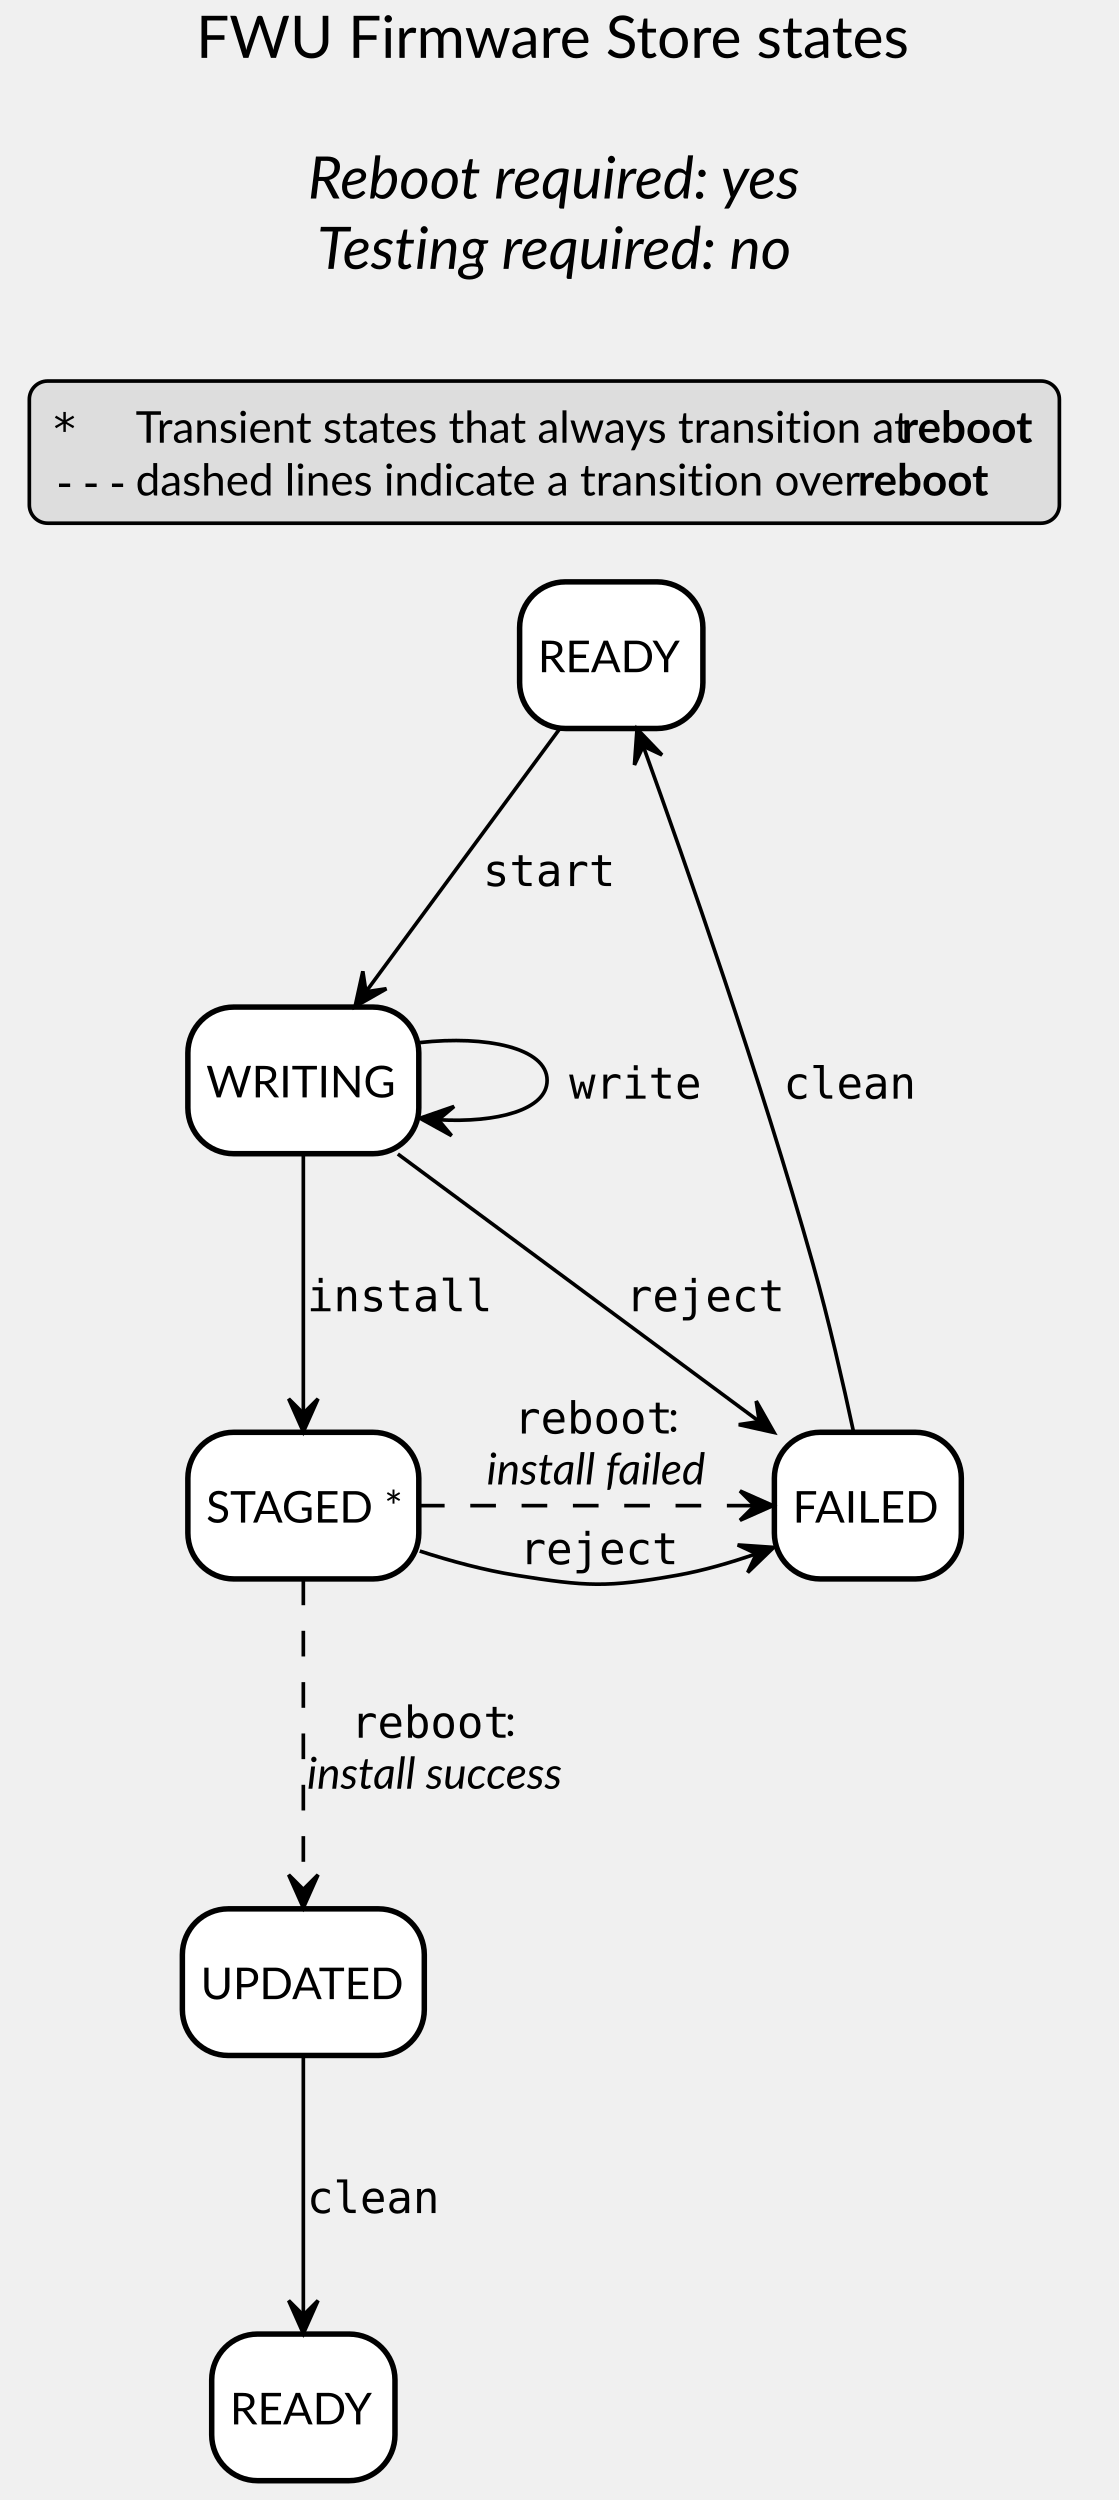
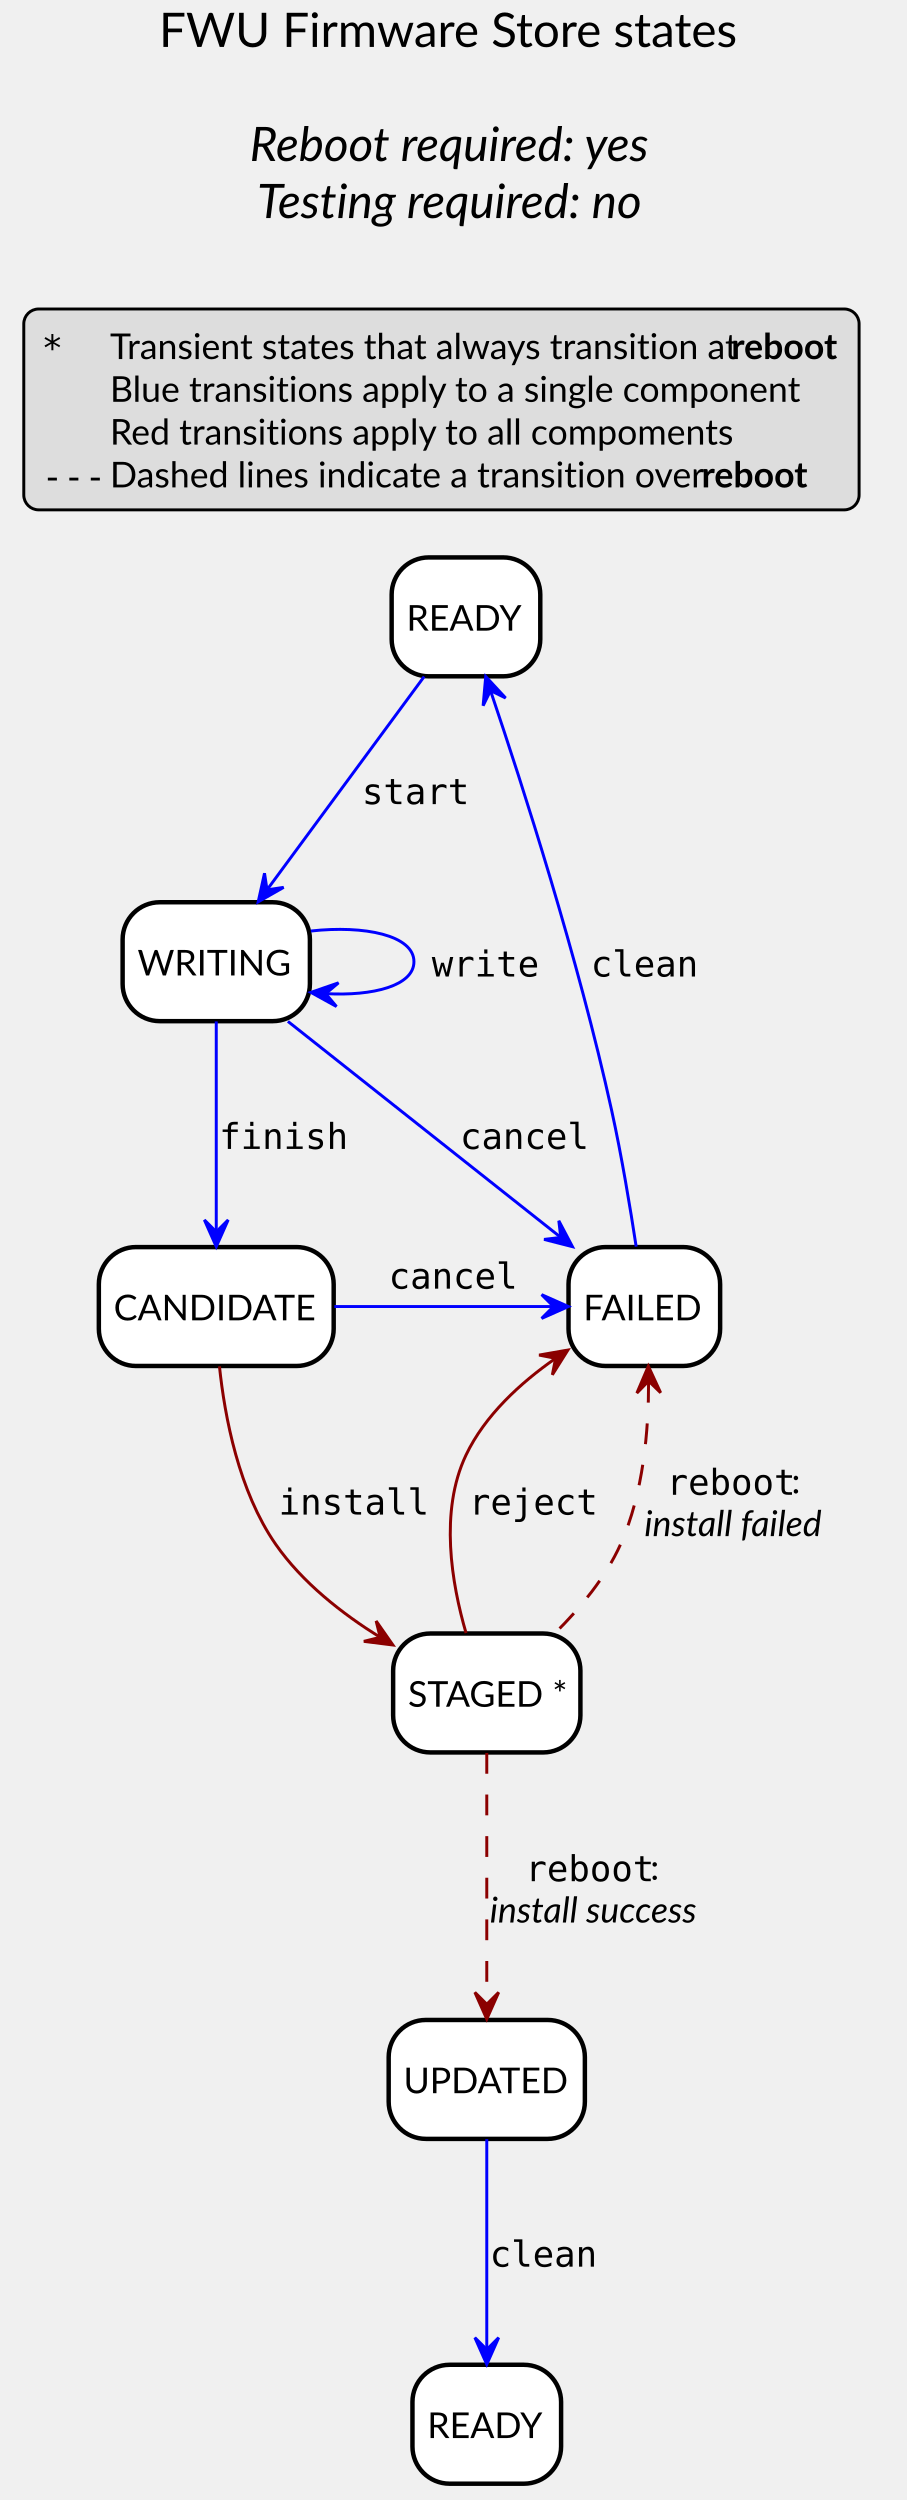
- <svg xmlns="http://www.w3.org/2000/svg" contentScriptType="application/ecmascript" contentStyleType="text/css" height="682px" preserveAspectRatio="none" style="width:305px;height:682px;background:#FFFFFF;" version="1.1" viewBox="0 0 305 682" width="305px" zoomAndPan="magnify">
+ <svg xmlns="http://www.w3.org/2000/svg" contentScriptType="application/ecmascript" contentStyleType="text/css" height="841px" preserveAspectRatio="none" style="width:305px;height:841px;background:#FFFFFF;" version="1.1" viewBox="0 0 305 841" width="305px" zoomAndPan="magnify">
  <defs />
  <g>
    <text fill="#000000" font-family="Lato" font-size="16" lengthAdjust="spacing" textLength="191" x="53.5" y="15.783">FWU Firmware Store states</text>
    <text fill="#000000" font-family="Lato" font-size="16" lengthAdjust="spacing" textLength="0" x="150.5" y="34.973" />
    <text fill="#000000" font-family="Lato" font-size="16" font-style="italic" lengthAdjust="spacing" textLength="130" x="84" y="54.162">Reboot required: yes</text>
    <text fill="#000000" font-family="Lato" font-size="16" font-style="italic" lengthAdjust="spacing" textLength="125" x="86.5" y="73.352">Testing required: no</text>
    <text fill="#000000" font-family="Lato" font-size="16" lengthAdjust="spacing" textLength="0" x="150.5" y="92.541" />
-     <rect fill="#DDDDDD" height="38.784" rx="5" ry="5" style="stroke:#000000;stroke-width:1.0;" width="281" x="8" y="103.947" />
+     <rect fill="#DDDDDD" height="67.568" rx="5" ry="5" style="stroke:#000000;stroke-width:1.0;" width="281" x="8" y="103.947" />
    <text fill="#000000" font-family="Consolas" font-size="12" lengthAdjust="spacing" textLength="7" x="14" y="121.277">*</text>
    <text fill="#000000" font-family="Lato" font-size="12" lengthAdjust="spacing" textLength="207" x="37" y="120.785">Transient states that always transition at</text>
    <text fill="#000000" font-family="Lato" font-size="12" font-weight="bold" lengthAdjust="spacing" textLength="37" x="246" y="120.785">reboot</text>
-     <text fill="#000000" font-family="Consolas" font-size="12" lengthAdjust="spacing" textLength="21" x="14" y="135.669">---</text>
-     <text fill="#000000" font-family="Lato" font-size="12" lengthAdjust="spacing" textLength="195" x="37" y="135.177">dashed lines indicate a transition over</text>
-     <text fill="#000000" font-family="Lato" font-size="12" font-weight="bold" lengthAdjust="spacing" textLength="37" x="234" y="135.177">reboot</text>
-     <rect fill="#FFFFFF" height="40" rx="12.5" ry="12.5" style="stroke:#000000;stroke-width:1.5;" width="50" x="141.75" y="158.731" />
-     <text fill="#000000" font-family="Lato" font-size="12" lengthAdjust="spacing" textLength="40" x="146.75" y="183.373">READY</text>
-     <rect fill="#FFFFFF" height="40" rx="12.5" ry="12.5" style="stroke:#000000;stroke-width:1.5;" width="63" x="51.25" y="274.731" />
-     <text fill="#000000" font-family="Lato" font-size="12" lengthAdjust="spacing" textLength="53" x="56.25" y="299.373">WRITING</text>
-     <rect fill="#FFFFFF" height="40" rx="12.5" ry="12.5" style="stroke:#000000;stroke-width:1.5;" width="63" x="51.25" y="390.731" />
-     <text fill="#000000" font-family="Lato" font-size="12" lengthAdjust="spacing" textLength="53" x="56.25" y="415.373">STAGED *</text>
-     <rect fill="#FFFFFF" height="40" rx="12.5" ry="12.5" style="stroke:#000000;stroke-width:1.5;" width="51" x="211.25" y="390.731" />
-     <text fill="#000000" font-family="Lato" font-size="12" lengthAdjust="spacing" textLength="41" x="216.25" y="415.373">FAILED</text>
-     <rect fill="#FFFFFF" height="40" rx="12.5" ry="12.5" style="stroke:#000000;stroke-width:1.5;" width="66" x="49.75" y="520.731" />
-     <text fill="#000000" font-family="Lato" font-size="12" lengthAdjust="spacing" textLength="56" x="54.75" y="545.373">UPDATED</text>
-     <rect fill="#FFFFFF" height="40" rx="12.5" ry="12.5" style="stroke:#000000;stroke-width:1.5;" width="50" x="57.75" y="636.731" />
-     <text fill="#000000" font-family="Lato" font-size="12" lengthAdjust="spacing" textLength="40" x="62.75" y="661.373">READY</text>
-     <path d="M152.69,198.811 C138.15,218.541 115.44,249.361 99.87,270.491 " fill="none" id="Start-to-Staging" style="stroke:#000000;stroke-width:1.0;" />
-     <polygon fill="#000000" points="96.86,274.591,105.421,269.723,99.828,270.568,98.983,264.974,96.86,274.591" style="stroke:#000000;stroke-width:1.0;" />
-     <text fill="#000000" font-family="Consolas" font-size="12" lengthAdjust="spacing" textLength="35" x="131.75" y="241.72">start</text>
-     <path d="M114.57,284.411 C132.58,282.401 149.25,285.841 149.25,294.731 C149.25,302.791 135.56,306.371 119.58,305.471 " fill="none" id="Staging-to-Staging" style="stroke:#000000;stroke-width:1.0;" />
-     <polygon fill="#000000" points="114.57,305.051,123.194,309.808,119.552,305.48,123.879,301.837,114.57,305.051" style="stroke:#000000;stroke-width:1.0;" />
-     <text fill="#000000" font-family="Consolas" font-size="12" lengthAdjust="spacing" textLength="35" x="155.25" y="299.72">write</text>
-     <path d="M82.75,314.811 C82.75,334.211 82.75,364.341 82.75,385.431 " fill="none" id="Staging-to-Staged" style="stroke:#000000;stroke-width:1.0;" />
-     <polygon fill="#000000" points="82.75,390.591,86.75,381.591,82.75,385.591,78.75,381.591,82.75,390.591" style="stroke:#000000;stroke-width:1.0;" />
-     <text fill="#000000" font-family="Consolas" font-size="12" lengthAdjust="spacing" textLength="49" x="83.75" y="357.72">install</text>
-     <path d="M108.53,314.811 C135.7,334.931 178.46,366.581 207.04,387.731 " fill="none" id="Staging-to-Failed" style="stroke:#000000;stroke-width:1.0;" />
-     <polygon fill="#000000" points="211.15,390.781,206.296,382.212,207.131,387.807,201.536,388.642,211.15,390.781" style="stroke:#000000;stroke-width:1.0;" />
-     <text fill="#000000" font-family="Consolas" font-size="12" lengthAdjust="spacing" textLength="42" x="170.75" y="357.72">reject</text>
-     <path d="M82.75,430.891 C82.75,453.421 82.75,490.841 82.75,515.401 " fill="none" id="Staged-to-Updated" style="stroke:#000000;stroke-width:1.0;stroke-dasharray:7.0,7.0;" />
-     <polygon fill="#000000" points="82.75,520.441,86.75,511.441,82.75,515.441,78.75,511.441,82.75,520.441" style="stroke:#000000;stroke-width:1.0;" />
-     <text fill="#000000" font-family="Consolas" font-size="12" lengthAdjust="spacing" textLength="42" x="95.75" y="474.061">reboot</text>
-     <text fill="#000000" font-family="Lato" font-size="12" lengthAdjust="spacing" textLength="3" x="137.75" y="473.569">:</text>
-     <text fill="#000000" font-family="Lato" font-size="12" font-style="italic" lengthAdjust="spacing" textLength="69" x="83.75" y="487.961">install success</text>
-     <path d="M114.29,410.731 C141.02,410.731 179.13,410.731 205.72,410.731 " fill="none" id="Staged-to-Failed" style="stroke:#000000;stroke-width:1.0;stroke-dasharray:7.0,7.0;" />
-     <polygon fill="#000000" points="210.87,410.731,201.87,406.731,205.87,410.731,201.87,414.731,210.87,410.731" style="stroke:#000000;stroke-width:1.0;" />
-     <text fill="#000000" font-family="Consolas" font-size="12" lengthAdjust="spacing" textLength="42" x="140.25" y="391.061">reboot</text>
-     <text fill="#000000" font-family="Lato" font-size="12" lengthAdjust="spacing" textLength="3" x="182.25" y="390.569">:</text>
-     <text fill="#000000" font-family="Lato" font-size="12" font-style="italic" lengthAdjust="spacing" textLength="60" x="132.75" y="404.961">install failed</text>
-     <path d="M114.51,423.131 C122.92,425.861 132.07,428.341 140.75,429.731 C160.06,432.811 165.49,433.141 184.75,429.731 C191.9,428.461 199.36,426.291 206.33,423.851 " fill="none" id="Staged-to-Failed-1" style="stroke:#000000;stroke-width:1.0;" />
-     <polygon fill="#000000" points="211.06,422.131,201.234,421.457,206.363,423.845,203.976,428.973,211.06,422.131" style="stroke:#000000;stroke-width:1.0;" />
-     <text fill="#000000" font-family="Consolas" font-size="12" lengthAdjust="spacing" textLength="42" x="141.75" y="426.72">reject</text>
-     <path d="M175.55,203.741 C187.07,235.671 207.47,293.961 221.75,344.731 C226.05,360.001 230.04,377.541 232.83,390.551 " fill="none" id="Start-backto-Failed" style="stroke:#000000;stroke-width:1.0;" />
-     <polygon fill="#000000" points="173.78,198.851,173.08,208.675,175.481,203.553,180.603,205.954,173.78,198.851" style="stroke:#000000;stroke-width:1.0;" />
-     <text fill="#000000" font-family="Consolas" font-size="12" lengthAdjust="spacing" textLength="35" x="213.75" y="299.72">clean</text>
-     <path d="M82.75,560.811 C82.75,580.211 82.75,610.341 82.75,631.431 " fill="none" id="Updated-to-End" style="stroke:#000000;stroke-width:1.0;" />
-     <polygon fill="#000000" points="82.75,636.591,86.75,627.591,82.75,631.591,78.75,627.591,82.75,636.591" style="stroke:#000000;stroke-width:1.0;" />
-     <text fill="#000000" font-family="Consolas" font-size="12" lengthAdjust="spacing" textLength="35" x="83.75" y="603.72">clean</text>
+     <text fill="#0000FF" font-family="Consolas" font-size="12" lengthAdjust="spacing" text-decoration="line-through" textLength="0" x="35" y="135.669" />
+     <text fill="#000000" font-family="Lato" font-size="12" lengthAdjust="spacing" textLength="229" x="37" y="135.177">Blue transitions apply to a single component</text>
+     <text fill="#8B0000" font-family="Consolas" font-size="12" lengthAdjust="spacing" text-decoration="line-through" textLength="0" x="35" y="150.061" />
+     <text fill="#000000" font-family="Lato" font-size="12" lengthAdjust="spacing" textLength="208" x="37" y="149.569">Red transitions apply to all compoments</text>
+     <text fill="#000000" font-family="Consolas" font-size="12" lengthAdjust="spacing" textLength="21" x="14" y="164.453">---</text>
+     <text fill="#000000" font-family="Lato" font-size="12" lengthAdjust="spacing" textLength="197" x="37" y="163.961">Dashed lines indicate a transition over</text>
+     <text fill="#000000" font-family="Lato" font-size="12" font-weight="bold" lengthAdjust="spacing" textLength="37" x="236" y="163.961">reboot</text>
+     <rect fill="#FFFFFF" height="40" rx="12.5" ry="12.5" style="stroke:#000000;stroke-width:1.5;" width="50" x="131.75" y="187.516" />
+     <text fill="#000000" font-family="Lato" font-size="12" lengthAdjust="spacing" textLength="40" x="136.75" y="212.157">READY</text>
+     <rect fill="#FFFFFF" height="40" rx="12.5" ry="12.5" style="stroke:#000000;stroke-width:1.5;" width="63" x="41.25" y="303.516" />
+     <text fill="#000000" font-family="Lato" font-size="12" lengthAdjust="spacing" textLength="53" x="46.25" y="328.157">WRITING</text>
+     <rect fill="#FFFFFF" height="40" rx="12.5" ry="12.5" style="stroke:#000000;stroke-width:1.5;" width="79" x="33.25" y="419.516" />
+     <text fill="#000000" font-family="Lato" font-size="12" lengthAdjust="spacing" textLength="69" x="38.25" y="444.157">CANDIDATE</text>
+     <rect fill="#FFFFFF" height="40" rx="12.5" ry="12.5" style="stroke:#000000;stroke-width:1.5;" width="63" x="132.25" y="549.516" />
+     <text fill="#000000" font-family="Lato" font-size="12" lengthAdjust="spacing" textLength="53" x="137.25" y="574.157">STAGED *</text>
+     <rect fill="#FFFFFF" height="40" rx="12.5" ry="12.5" style="stroke:#000000;stroke-width:1.5;" width="51" x="191.25" y="419.516" />
+     <text fill="#000000" font-family="Lato" font-size="12" lengthAdjust="spacing" textLength="41" x="196.25" y="444.157">FAILED</text>
+     <rect fill="#FFFFFF" height="40" rx="12.5" ry="12.5" style="stroke:#000000;stroke-width:1.5;" width="66" x="130.75" y="679.516" />
+     <text fill="#000000" font-family="Lato" font-size="12" lengthAdjust="spacing" textLength="56" x="135.75" y="704.157">UPDATED</text>
+     <rect fill="#FFFFFF" height="40" rx="12.5" ry="12.5" style="stroke:#000000;stroke-width:1.5;" width="50" x="138.75" y="795.516" />
+     <text fill="#000000" font-family="Lato" font-size="12" lengthAdjust="spacing" textLength="40" x="143.75" y="820.157">READY</text>
+     <path d="M142.69,227.596 C128.15,247.326 105.44,278.146 89.87,299.276 " fill="none" id="Start-to-Staging" style="stroke:#0000FF;stroke-width:1.0;" />
+     <polygon fill="#0000FF" points="86.86,303.376,95.421,298.507,89.828,299.352,88.983,293.758,86.86,303.376" style="stroke:#0000FF;stroke-width:1.0;" />
+     <text fill="#000000" font-family="Consolas" font-size="12" lengthAdjust="spacing" textLength="35" x="121.75" y="270.504">start</text>
+     <path d="M104.57,313.196 C122.58,311.186 139.25,314.626 139.25,323.516 C139.25,331.576 125.56,335.156 109.58,334.256 " fill="none" id="Staging-to-Staging" style="stroke:#0000FF;stroke-width:1.0;" />
+     <polygon fill="#0000FF" points="104.57,333.836,113.194,338.592,109.552,334.264,113.879,330.621,104.57,333.836" style="stroke:#0000FF;stroke-width:1.0;" />
+     <text fill="#000000" font-family="Consolas" font-size="12" lengthAdjust="spacing" textLength="35" x="145.25" y="328.504">write</text>
+     <path d="M72.75,343.596 C72.75,362.996 72.75,393.126 72.75,414.216 " fill="none" id="Staging-to-Candidate" style="stroke:#0000FF;stroke-width:1.0;" />
+     <polygon fill="#0000FF" points="72.75,419.376,76.75,410.376,72.75,414.376,68.75,410.376,72.75,419.376" style="stroke:#0000FF;stroke-width:1.0;" />
+     <text fill="#000000" font-family="Consolas" font-size="12" lengthAdjust="spacing" textLength="42" x="73.75" y="386.504">finish</text>
+     <path d="M96.85,343.596 C122.08,363.576 161.68,394.916 188.4,416.066 " fill="none" id="Staging-to-Failed" style="stroke:#0000FF;stroke-width:1.0;" />
+     <polygon fill="#0000FF" points="192.57,419.376,187.983,410.66,188.645,416.278,183.027,416.941,192.57,419.376" style="stroke:#0000FF;stroke-width:1.0;" />
+     <text fill="#000000" font-family="Consolas" font-size="12" lengthAdjust="spacing" textLength="42" x="154.75" y="386.504">cancel</text>
+     <path d="M112.48,439.516 C135.75,439.516 164.7,439.516 186.19,439.516 " fill="none" id="Candidate-to-Failed" style="stroke:#0000FF;stroke-width:1.0;" />
+     <polygon fill="#0000FF" points="191.2,439.516,182.2,435.516,186.2,439.516,182.2,443.516,191.2,439.516" style="stroke:#0000FF;stroke-width:1.0;" />
+     <text fill="#000000" font-family="Consolas" font-size="12" lengthAdjust="spacing" textLength="42" x="130.75" y="433.504">cancel</text>
+     <path d="M73.82,459.626 C75.6,476.666 80.32,501.626 92.75,519.516 C101.66,532.336 115.08,542.836 127.86,550.786 " fill="none" id="Candidate-to-Staged" style="stroke:#8B0000;stroke-width:1.0;" />
+     <polygon fill="#8B0000" points="132.17,553.376,126.53,545.301,127.889,550.793,122.397,552.151,132.17,553.376" style="stroke:#8B0000;stroke-width:1.0;" />
+     <text fill="#000000" font-family="Consolas" font-size="12" lengthAdjust="spacing" textLength="49" x="93.75" y="509.504">install</text>
+     <path d="M163.75,589.676 C163.75,612.206 163.75,649.626 163.75,674.186 " fill="none" id="Staged-to-Updated" style="stroke:#8B0000;stroke-width:1.0;stroke-dasharray:7.0,7.0;" />
+     <polygon fill="#8B0000" points="163.75,679.226,167.75,670.226,163.75,674.226,159.75,670.226,163.75,679.226" style="stroke:#8B0000;stroke-width:1.0;" />
+     <text fill="#000000" font-family="Consolas" font-size="12" lengthAdjust="spacing" textLength="42" x="176.75" y="632.845">reboot</text>
+     <text fill="#000000" font-family="Lato" font-size="12" lengthAdjust="spacing" textLength="3" x="218.75" y="632.353">:</text>
+     <text fill="#000000" font-family="Lato" font-size="12" font-style="italic" lengthAdjust="spacing" textLength="69" x="164.75" y="646.745">install success</text>
+     <path d="M218.18,464.846 C218.22,481.006 216.46,502.346 208.75,519.516 C203.74,530.686 195.16,541.006 186.83,549.266 " fill="none" id="Failed-backto-Staged" style="stroke:#8B0000;stroke-width:1.0;stroke-dasharray:7.0,7.0;" />
+     <polygon fill="#8B0000" points="218.11,459.576,214.239,468.632,218.181,464.575,222.238,468.518,218.11,459.576" style="stroke:#8B0000;stroke-width:1.0;" />
+     <text fill="#000000" font-family="Consolas" font-size="12" lengthAdjust="spacing" textLength="42" x="224.25" y="502.845">reboot</text>
+     <text fill="#000000" font-family="Lato" font-size="12" lengthAdjust="spacing" textLength="3" x="266.25" y="502.353">:</text>
+     <text fill="#000000" font-family="Lato" font-size="12" font-style="italic" lengthAdjust="spacing" textLength="60" x="216.75" y="516.745">install failed</text>
+     <path d="M186.79,457.016 C175.16,465.136 163.12,476.096 156.75,489.516 C147.78,508.426 151.93,532.726 156.78,549.356 " fill="none" id="Failed-backto-Staged-1" style="stroke:#8B0000;stroke-width:1.0;" />
+     <polygon fill="#8B0000" points="191.05,454.146,181.349,455.848,186.901,456.936,185.813,462.487,191.05,454.146" style="stroke:#8B0000;stroke-width:1.0;" />
+     <text fill="#000000" font-family="Consolas" font-size="12" lengthAdjust="spacing" textLength="42" x="157.75" y="509.504">reject</text>
+     <path d="M165.05,232.466 C175.82,264.316 194.55,322.546 205.75,373.516 C209.12,388.826 212.03,406.366 214.01,419.366 " fill="none" id="Start-backto-Failed" style="stroke:#0000FF;stroke-width:1.0;" />
+     <polygon fill="#0000FF" points="163.4,227.586,162.522,237.395,165.015,232.317,170.093,234.811,163.4,227.586" style="stroke:#0000FF;stroke-width:1.0;" />
+     <text fill="#000000" font-family="Consolas" font-size="12" lengthAdjust="spacing" textLength="35" x="198.75" y="328.504">clean</text>
+     <path d="M163.75,719.596 C163.75,738.996 163.75,769.126 163.75,790.216 " fill="none" id="Updated-to-End" style="stroke:#0000FF;stroke-width:1.0;" />
+     <polygon fill="#0000FF" points="163.75,795.376,167.75,786.376,163.75,790.376,159.75,786.376,163.75,795.376" style="stroke:#0000FF;stroke-width:1.0;" />
+     <text fill="#000000" font-family="Consolas" font-size="12" lengthAdjust="spacing" textLength="35" x="164.75" y="762.504">clean</text>
  </g>
</svg>
